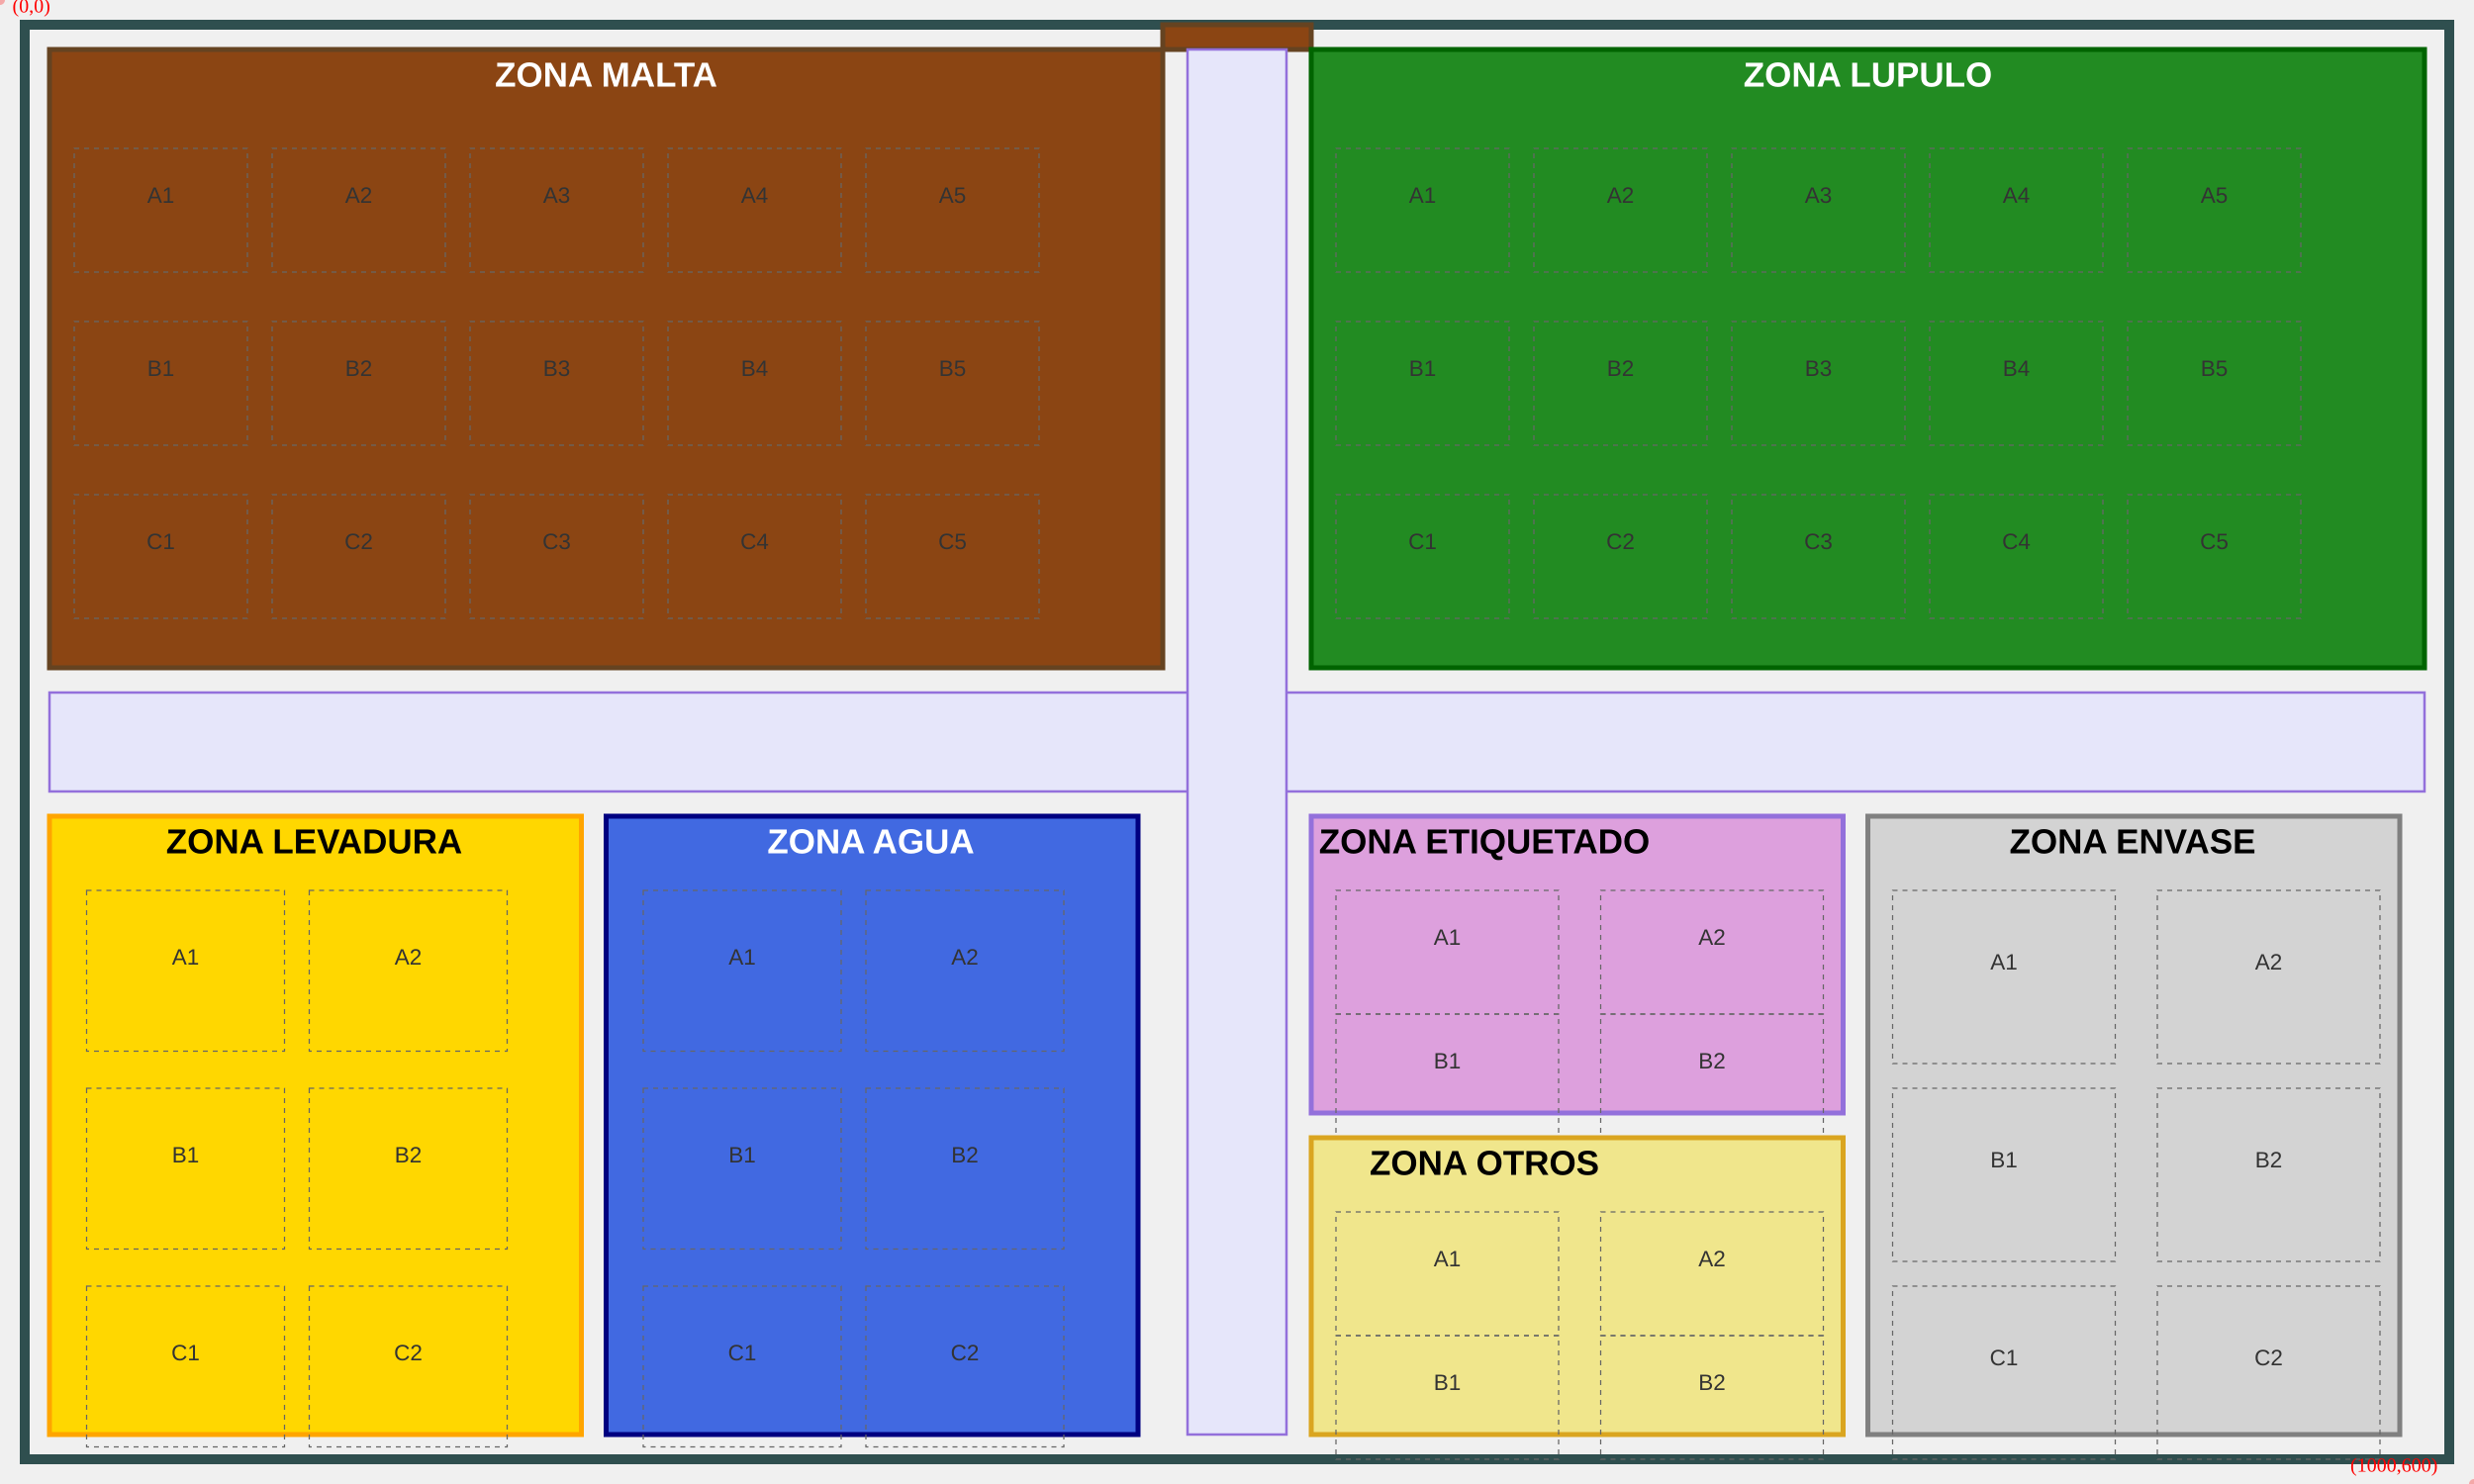
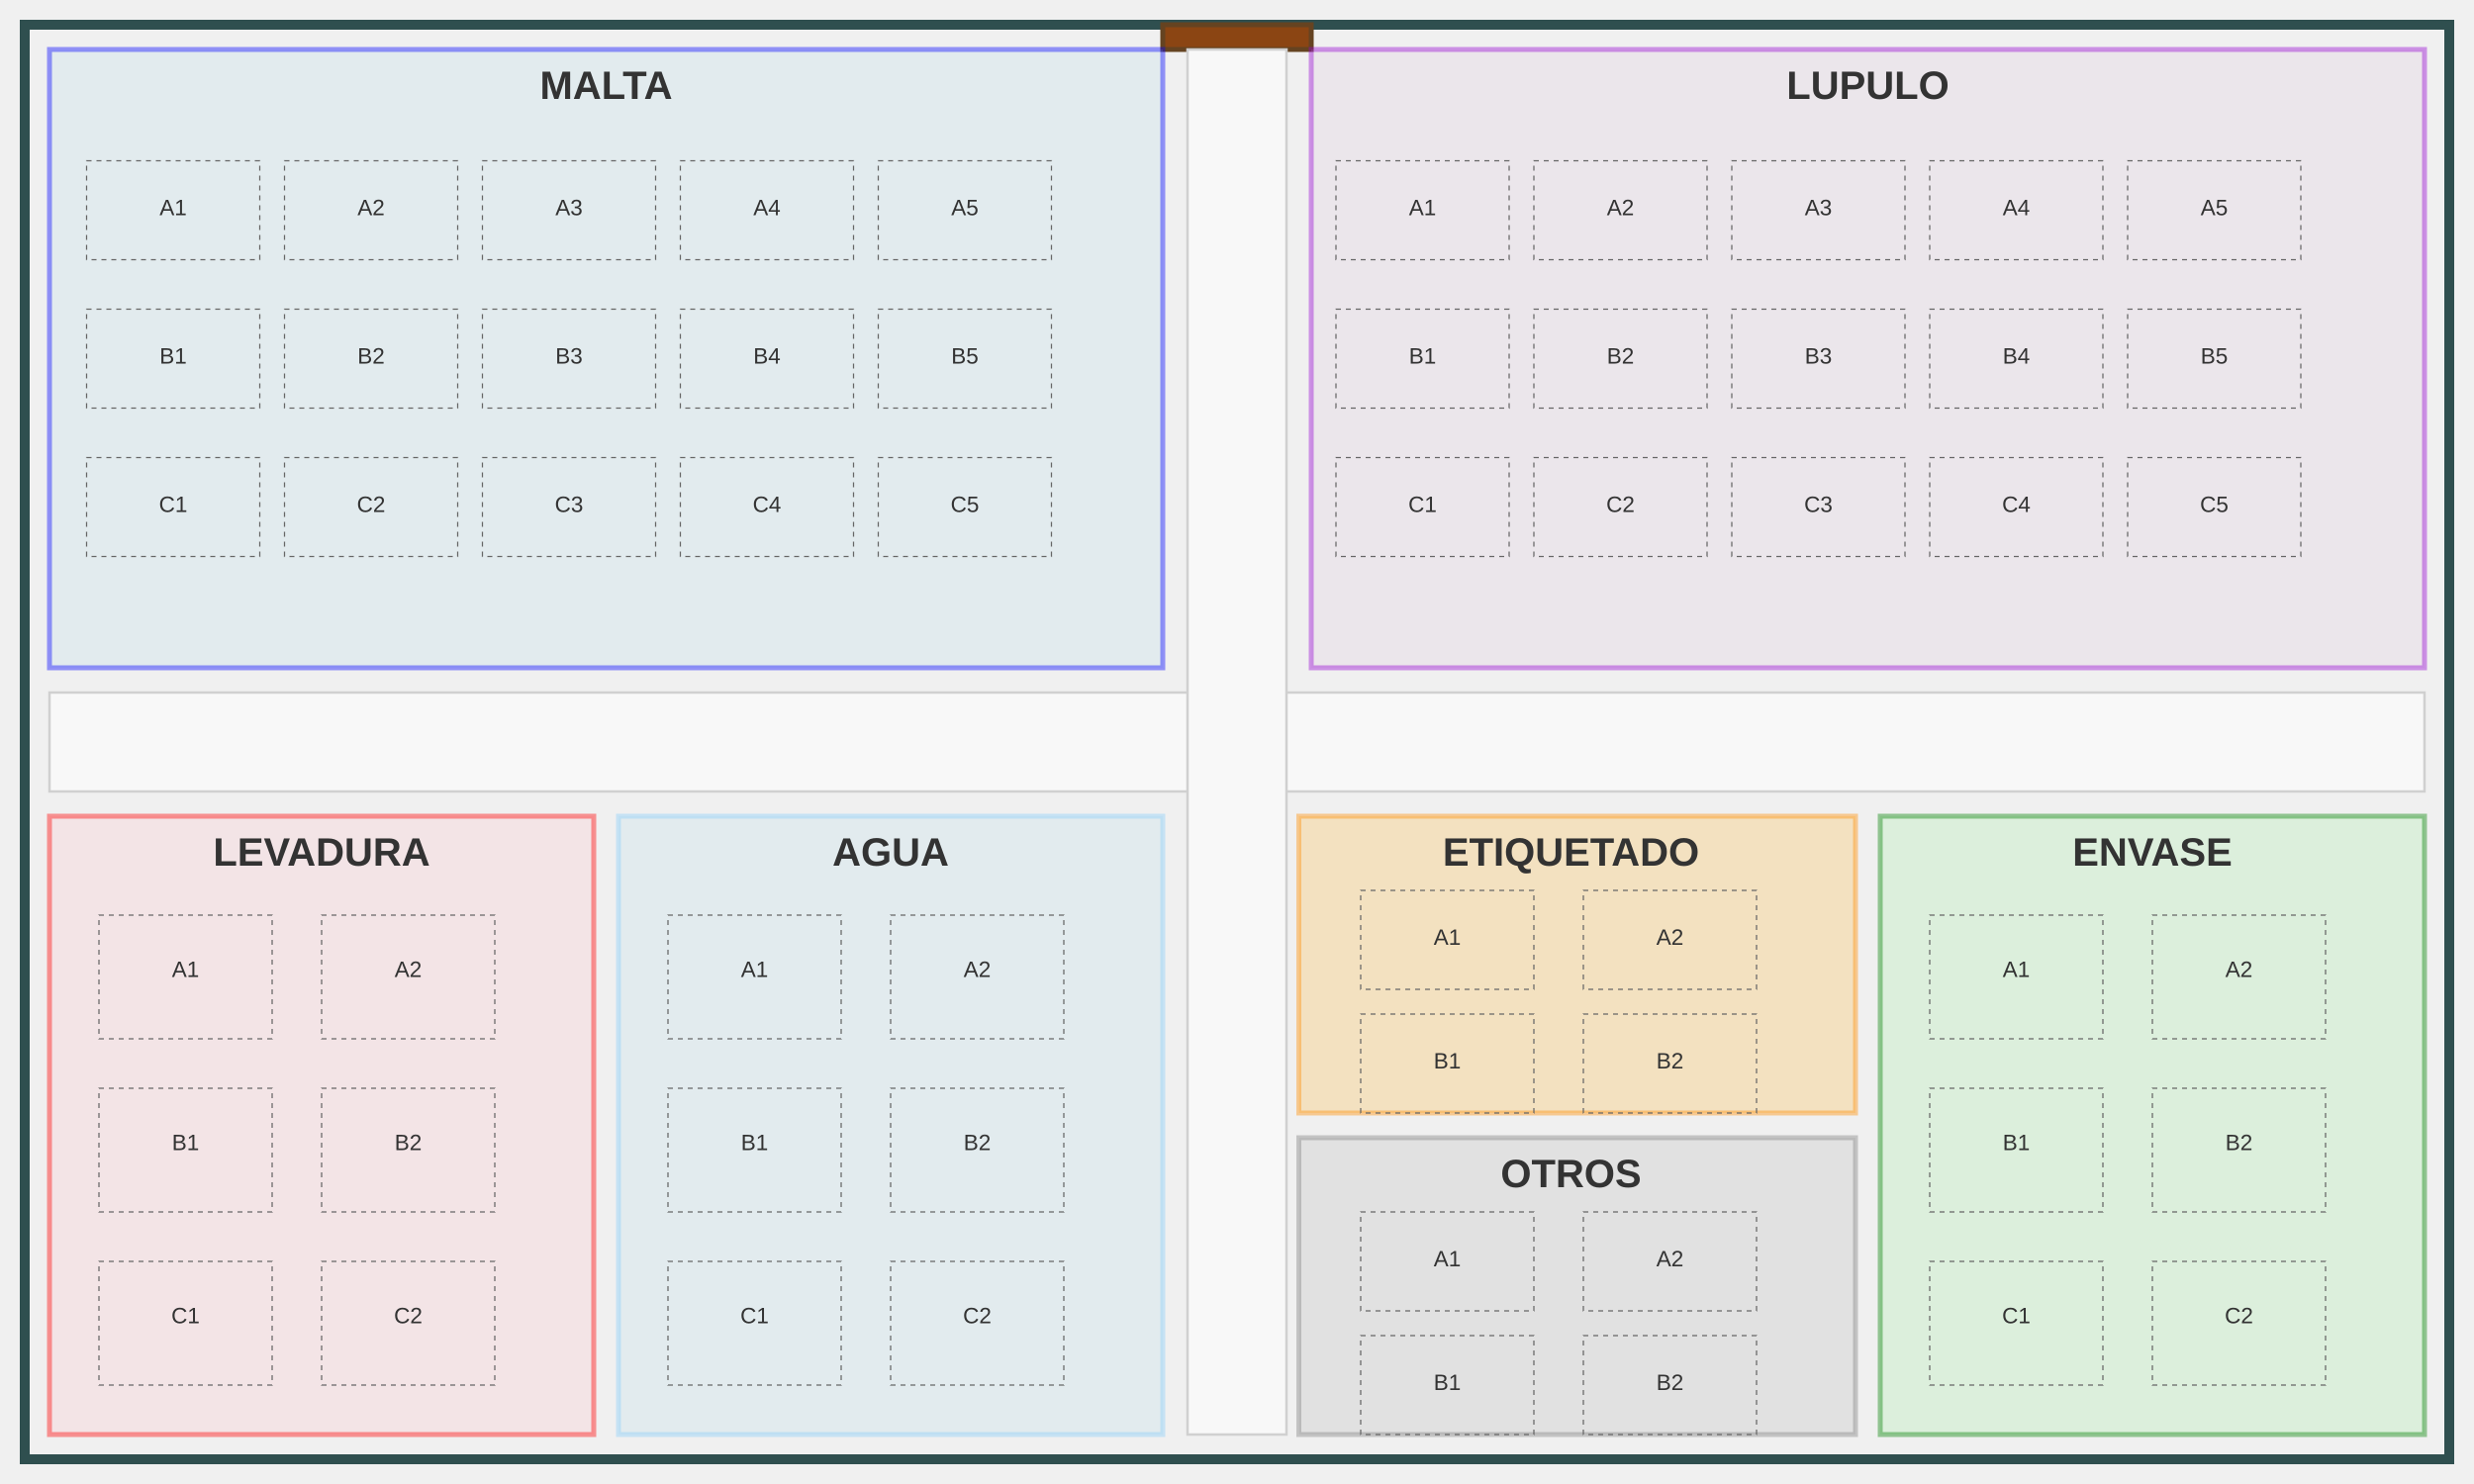
<svg xmlns="http://www.w3.org/2000/svg" viewBox="0 0 1000 600" preserveAspectRatio="xMidYMid meet" class="warehouse-svg">
  <defs>
    <style>
-       /* Estilos que escalan con el SVG */
-       .zone-malta { fill: #8B4513; stroke: #654321; stroke-width: 2; }
-       .zone-lupulo { fill: #228B22; stroke: #006400; stroke-width: 2; }
-       .zone-agua { fill: #4169E1; stroke: #000080; stroke-width: 2; }
-       .zone-levadura { fill: #FFD700; stroke: #FFA500; stroke-width: 2; }
-       .zone-envase { fill: #D3D3D3; stroke: #808080; stroke-width: 2; }
-       .zone-etiquetado { fill: #DDA0DD; stroke: #9370DB; stroke-width: 2; }
-       .zone-otros { fill: #F0E68C; stroke: #DAA520; stroke-width: 2; }
-       .walkway { fill: #E6E6FA; stroke: #9370DB; stroke-width: 1; }
+       /* Colores suaves y casi transparentes según especificaciones */
+       .zone-malta { fill: rgba(173, 216, 230, 0.2); stroke: rgba(0, 0, 255, 0.4); stroke-width: 2; }
+       .zone-lupulo { fill: rgba(216, 191, 216, 0.2); stroke: rgba(148, 0, 211, 0.4); stroke-width: 2; }
+       .zone-levadura { fill: rgba(255, 182, 193, 0.2); stroke: rgba(255, 0, 0, 0.4); stroke-width: 2; }
+       .zone-agua { fill: rgba(173, 216, 230, 0.2); stroke: rgba(135, 206, 250, 0.4); stroke-width: 2; }
+       .zone-envase { fill: rgba(144, 238, 144, 0.2); stroke: rgba(0, 128, 0, 0.4); stroke-width: 2; }
+       .zone-etiquetado { fill: rgba(255, 165, 0, 0.2); stroke: rgba(255, 140, 0, 0.4); stroke-width: 2; }
+       .zone-otros { fill: rgba(169, 169, 169, 0.2); stroke: rgba(128, 128, 128, 0.4); stroke-width: 2; }
+       
+       .walkway { fill: #F8F8F8; stroke: #D0D0D0; stroke-width: 1; }
      .wall { fill: none; stroke: #2F4F4F; stroke-width: 4; }
      .door { fill: #8B4513; stroke: #654321; stroke-width: 2; }
      .section-grid { fill: none; stroke: #666; stroke-width: 0.5; stroke-dasharray: 2,2; }
+       
      .text-zone { 
        font-family: Arial; 
-         font-size: 14px; 
+         font-size: 16px; 
        font-weight: bold; 
+         fill: #333;
      }
      .text-section { 
        font-family: Arial; 
        font-size: 9px; 
        fill: #333; 
      }
      
      /* Estados interactivos */
-       .zone:hover { opacity: 0.8; cursor: pointer; }
+       .zone:hover { opacity: 0.6; cursor: pointer; }
      .section:hover { stroke-width: 3; cursor: pointer; }
      .section.occupied { fill: rgba(255, 0, 0, 0.3); }
      .section.available { fill: rgba(0, 255, 0, 0.3); }
      .section.selected { stroke: #ff6b35; stroke-width: 4; }
      
      /* Animaciones */
      .material-marker {
        animation: pulse 2s infinite;
        transform-origin: center;
      }
      
      @keyframes pulse {
        0%, 100% { transform: scale(1); }
        50% { transform: scale(1.2); }
      }
    </style>
  </defs>
  <g id="warehouse-container">
    <rect x="10" y="10" width="980" height="580" class="wall" />
    <rect x="470" y="10" width="60" height="10" class="door" />
    <rect x="20" y="280" width="960" height="40" class="walkway" />
    <rect x="480" y="20" width="40" height="560" class="walkway" />
    <g id="zona-malta" class="zone" data-zone="ZONA_MALTA" data-material-type="MALTA">
      <rect x="20" y="20" width="450" height="250" class="zone-malta" />
-       <text x="245" y="35" class="text-zone" text-anchor="middle" fill="white">ZONA MALTA</text>
+       <text x="245" y="40" class="text-zone" text-anchor="middle">MALTA</text>
      <g class="sections-container" data-zone="ZONA_MALTA">
-         <g class="section" id="section-ZONA_MALTA-A1" data-zone="ZONA_MALTA" data-section="A1" data-x="55" data-y="85">
-           <rect x="30" y="60" width="70" height="50" class="section-grid" />
-           <text x="65" y="82" class="text-section" text-anchor="middle">A1</text>
-           <circle cx="65" cy="85" r="2" class="anchor-point" opacity="0" />
-         </g>
-         <g class="section" id="section-ZONA_MALTA-A2" data-zone="ZONA_MALTA" data-section="A2" data-x="135" data-y="85">
-           <rect x="110" y="60" width="70" height="50" class="section-grid" />
-           <text x="145" y="82" class="text-section" text-anchor="middle">A2</text>
-           <circle cx="145" cy="85" r="2" class="anchor-point" opacity="0" />
-         </g>
-         <g class="section" id="section-ZONA_MALTA-A3" data-zone="ZONA_MALTA" data-section="A3" data-x="215" data-y="85">
-           <rect x="190" y="60" width="70" height="50" class="section-grid" />
-           <text x="225" y="82" class="text-section" text-anchor="middle">A3</text>
-           <circle cx="225" cy="85" r="2" class="anchor-point" opacity="0" />
-         </g>
-         <g class="section" id="section-ZONA_MALTA-A4" data-zone="ZONA_MALTA" data-section="A4" data-x="295" data-y="85">
-           <rect x="270" y="60" width="70" height="50" class="section-grid" />
-           <text x="305" y="82" class="text-section" text-anchor="middle">A4</text>
-           <circle cx="305" cy="85" r="2" class="anchor-point" opacity="0" />
-         </g>
-         <g class="section" id="section-ZONA_MALTA-A5" data-zone="ZONA_MALTA" data-section="A5" data-x="375" data-y="85">
-           <rect x="350" y="60" width="70" height="50" class="section-grid" />
-           <text x="385" y="82" class="text-section" text-anchor="middle">A5</text>
-           <circle cx="385" cy="85" r="2" class="anchor-point" opacity="0" />
-         </g>
-         <g class="section" id="section-ZONA_MALTA-B1" data-zone="ZONA_MALTA" data-section="B1" data-x="65" data-y="155">
-           <rect x="30" y="130" width="70" height="50" class="section-grid" />
-           <text x="65" y="152" class="text-section" text-anchor="middle">B1</text>
-           <circle cx="65" cy="155" r="2" class="anchor-point" opacity="0" />
-         </g>
-         <g class="section" id="section-ZONA_MALTA-B2" data-zone="ZONA_MALTA" data-section="B2" data-x="145" data-y="155">
-           <rect x="110" y="130" width="70" height="50" class="section-grid" />
-           <text x="145" y="152" class="text-section" text-anchor="middle">B2</text>
-           <circle cx="145" cy="155" r="2" class="anchor-point" opacity="0" />
-         </g>
-         <g class="section" id="section-ZONA_MALTA-B3" data-zone="ZONA_MALTA" data-section="B3" data-x="225" data-y="155">
-           <rect x="190" y="130" width="70" height="50" class="section-grid" />
-           <text x="225" y="152" class="text-section" text-anchor="middle">B3</text>
-           <circle cx="225" cy="155" r="2" class="anchor-point" opacity="0" />
-         </g>
-         <g class="section" id="section-ZONA_MALTA-B4" data-zone="ZONA_MALTA" data-section="B4" data-x="305" data-y="155">
-           <rect x="270" y="130" width="70" height="50" class="section-grid" />
-           <text x="305" y="152" class="text-section" text-anchor="middle">B4</text>
-           <circle cx="305" cy="155" r="2" class="anchor-point" opacity="0" />
-         </g>
-         <g class="section" id="section-ZONA_MALTA-B5" data-zone="ZONA_MALTA" data-section="B5" data-x="385" data-y="155">
-           <rect x="350" y="130" width="70" height="50" class="section-grid" />
-           <text x="385" y="152" class="text-section" text-anchor="middle">B5</text>
-           <circle cx="385" cy="155" r="2" class="anchor-point" opacity="0" />
-         </g>
-         <g class="section" id="section-ZONA_MALTA-C1" data-zone="ZONA_MALTA" data-section="C1" data-x="65" data-y="225">
-           <rect x="30" y="200" width="70" height="50" class="section-grid" />
-           <text x="65" y="222" class="text-section" text-anchor="middle">C1</text>
-           <circle cx="65" cy="225" r="2" class="anchor-point" opacity="0" />
-         </g>
-         <g class="section" id="section-ZONA_MALTA-C2" data-zone="ZONA_MALTA" data-section="C2" data-x="145" data-y="225">
-           <rect x="110" y="200" width="70" height="50" class="section-grid" />
-           <text x="145" y="222" class="text-section" text-anchor="middle">C2</text>
-           <circle cx="145" cy="225" r="2" class="anchor-point" opacity="0" />
-         </g>
-         <g class="section" id="section-ZONA_MALTA-C3" data-zone="ZONA_MALTA" data-section="C3" data-x="225" data-y="225">
-           <rect x="190" y="200" width="70" height="50" class="section-grid" />
-           <text x="225" y="222" class="text-section" text-anchor="middle">C3</text>
-           <circle cx="225" cy="225" r="2" class="anchor-point" opacity="0" />
-         </g>
-         <g class="section" id="section-ZONA_MALTA-C4" data-zone="ZONA_MALTA" data-section="C4" data-x="305" data-y="225">
-           <rect x="270" y="200" width="70" height="50" class="section-grid" />
-           <text x="305" y="222" class="text-section" text-anchor="middle">C4</text>
-           <circle cx="305" cy="225" r="2" class="anchor-point" opacity="0" />
-         </g>
-         <g class="section" id="section-ZONA_MALTA-C5" data-zone="ZONA_MALTA" data-section="C5" data-x="385" data-y="225">
-           <rect x="350" y="200" width="70" height="50" class="section-grid" />
-           <text x="385" y="222" class="text-section" text-anchor="middle">C5</text>
-           <circle cx="385" cy="225" r="2" class="anchor-point" opacity="0" />
+         <g class="section" id="section-ZONA_MALTA-A1" data-zone="ZONA_MALTA" data-section="A1" data-x="65" data-y="85">
+           <rect x="35" y="65" width="70" height="40" class="section-grid" />
+           <text x="70" y="87" class="text-section" text-anchor="middle">A1</text>
+         </g>
+         <g class="section" id="section-ZONA_MALTA-A2" data-zone="ZONA_MALTA" data-section="A2" data-x="145" data-y="85">
+           <rect x="115" y="65" width="70" height="40" class="section-grid" />
+           <text x="150" y="87" class="text-section" text-anchor="middle">A2</text>
+         </g>
+         <g class="section" id="section-ZONA_MALTA-A3" data-zone="ZONA_MALTA" data-section="A3" data-x="225" data-y="85">
+           <rect x="195" y="65" width="70" height="40" class="section-grid" />
+           <text x="230" y="87" class="text-section" text-anchor="middle">A3</text>
+         </g>
+         <g class="section" id="section-ZONA_MALTA-A4" data-zone="ZONA_MALTA" data-section="A4" data-x="305" data-y="85">
+           <rect x="275" y="65" width="70" height="40" class="section-grid" />
+           <text x="310" y="87" class="text-section" text-anchor="middle">A4</text>
+         </g>
+         <g class="section" id="section-ZONA_MALTA-A5" data-zone="ZONA_MALTA" data-section="A5" data-x="385" data-y="85">
+           <rect x="355" y="65" width="70" height="40" class="section-grid" />
+           <text x="390" y="87" class="text-section" text-anchor="middle">A5</text>
+         </g>
+         <g class="section" id="section-ZONA_MALTA-B1" data-zone="ZONA_MALTA" data-section="B1" data-x="65" data-y="145">
+           <rect x="35" y="125" width="70" height="40" class="section-grid" />
+           <text x="70" y="147" class="text-section" text-anchor="middle">B1</text>
+         </g>
+         <g class="section" id="section-ZONA_MALTA-B2" data-zone="ZONA_MALTA" data-section="B2" data-x="145" data-y="145">
+           <rect x="115" y="125" width="70" height="40" class="section-grid" />
+           <text x="150" y="147" class="text-section" text-anchor="middle">B2</text>
+         </g>
+         <g class="section" id="section-ZONA_MALTA-B3" data-zone="ZONA_MALTA" data-section="B3" data-x="225" data-y="145">
+           <rect x="195" y="125" width="70" height="40" class="section-grid" />
+           <text x="230" y="147" class="text-section" text-anchor="middle">B3</text>
+         </g>
+         <g class="section" id="section-ZONA_MALTA-B4" data-zone="ZONA_MALTA" data-section="B4" data-x="305" data-y="145">
+           <rect x="275" y="125" width="70" height="40" class="section-grid" />
+           <text x="310" y="147" class="text-section" text-anchor="middle">B4</text>
+         </g>
+         <g class="section" id="section-ZONA_MALTA-B5" data-zone="ZONA_MALTA" data-section="B5" data-x="385" data-y="145">
+           <rect x="355" y="125" width="70" height="40" class="section-grid" />
+           <text x="390" y="147" class="text-section" text-anchor="middle">B5</text>
+         </g>
+         <g class="section" id="section-ZONA_MALTA-C1" data-zone="ZONA_MALTA" data-section="C1" data-x="65" data-y="205">
+           <rect x="35" y="185" width="70" height="40" class="section-grid" />
+           <text x="70" y="207" class="text-section" text-anchor="middle">C1</text>
+         </g>
+         <g class="section" id="section-ZONA_MALTA-C2" data-zone="ZONA_MALTA" data-section="C2" data-x="145" data-y="205">
+           <rect x="115" y="185" width="70" height="40" class="section-grid" />
+           <text x="150" y="207" class="text-section" text-anchor="middle">C2</text>
+         </g>
+         <g class="section" id="section-ZONA_MALTA-C3" data-zone="ZONA_MALTA" data-section="C3" data-x="225" data-y="205">
+           <rect x="195" y="185" width="70" height="40" class="section-grid" />
+           <text x="230" y="207" class="text-section" text-anchor="middle">C3</text>
+         </g>
+         <g class="section" id="section-ZONA_MALTA-C4" data-zone="ZONA_MALTA" data-section="C4" data-x="305" data-y="205">
+           <rect x="275" y="185" width="70" height="40" class="section-grid" />
+           <text x="310" y="207" class="text-section" text-anchor="middle">C4</text>
+         </g>
+         <g class="section" id="section-ZONA_MALTA-C5" data-zone="ZONA_MALTA" data-section="C5" data-x="385" data-y="205">
+           <rect x="355" y="185" width="70" height="40" class="section-grid" />
+           <text x="390" y="207" class="text-section" text-anchor="middle">C5</text>
        </g>
      </g>
    </g>
    <g id="zona-lupulo" class="zone" data-zone="ZONA_LUPULO" data-material-type="LUPULO">
      <rect x="530" y="20" width="450" height="250" class="zone-lupulo" />
-       <text x="755" y="35" class="text-zone" text-anchor="middle" fill="white">ZONA LUPULO</text>
+       <text x="755" y="40" class="text-zone" text-anchor="middle">LUPULO</text>
      <g class="sections-container" data-zone="ZONA_LUPULO">
        <g class="section" id="section-ZONA_LUPULO-A1" data-zone="ZONA_LUPULO" data-section="A1" data-x="565" data-y="85">
-           <rect x="540" y="60" width="70" height="50" class="section-grid" />
-           <text x="575" y="82" class="text-section" text-anchor="middle">A1</text>
-           <circle cx="575" cy="85" r="2" class="anchor-point" opacity="0" />
+           <rect x="540" y="65" width="70" height="40" class="section-grid" />
+           <text x="575" y="87" class="text-section" text-anchor="middle">A1</text>
        </g>
        <g class="section" id="section-ZONA_LUPULO-A2" data-zone="ZONA_LUPULO" data-section="A2" data-x="645" data-y="85">
-           <rect x="620" y="60" width="70" height="50" class="section-grid" />
-           <text x="655" y="82" class="text-section" text-anchor="middle">A2</text>
-           <circle cx="655" cy="85" r="2" class="anchor-point" opacity="0" />
+           <rect x="620" y="65" width="70" height="40" class="section-grid" />
+           <text x="655" y="87" class="text-section" text-anchor="middle">A2</text>
        </g>
        <g class="section" id="section-ZONA_LUPULO-A3" data-zone="ZONA_LUPULO" data-section="A3" data-x="725" data-y="85">
-           <rect x="700" y="60" width="70" height="50" class="section-grid" />
-           <text x="735" y="82" class="text-section" text-anchor="middle">A3</text>
-           <circle cx="735" cy="85" r="2" class="anchor-point" opacity="0" />
+           <rect x="700" y="65" width="70" height="40" class="section-grid" />
+           <text x="735" y="87" class="text-section" text-anchor="middle">A3</text>
        </g>
        <g class="section" id="section-ZONA_LUPULO-A4" data-zone="ZONA_LUPULO" data-section="A4" data-x="805" data-y="85">
-           <rect x="780" y="60" width="70" height="50" class="section-grid" />
-           <text x="815" y="82" class="text-section" text-anchor="middle">A4</text>
-           <circle cx="815" cy="85" r="2" class="anchor-point" opacity="0" />
+           <rect x="780" y="65" width="70" height="40" class="section-grid" />
+           <text x="815" y="87" class="text-section" text-anchor="middle">A4</text>
        </g>
        <g class="section" id="section-ZONA_LUPULO-A5" data-zone="ZONA_LUPULO" data-section="A5" data-x="885" data-y="85">
-           <rect x="860" y="60" width="70" height="50" class="section-grid" />
-           <text x="895" y="82" class="text-section" text-anchor="middle">A5</text>
-           <circle cx="895" cy="85" r="2" class="anchor-point" opacity="0" />
-         </g>
-         <g class="section" id="section-ZONA_LUPULO-B1" data-zone="ZONA_LUPULO" data-section="B1" data-x="575" data-y="155">
-           <rect x="540" y="130" width="70" height="50" class="section-grid" />
-           <text x="575" y="152" class="text-section" text-anchor="middle">B1</text>
-           <circle cx="575" cy="155" r="2" class="anchor-point" opacity="0" />
-         </g>
-         <g class="section" id="section-ZONA_LUPULO-B2" data-zone="ZONA_LUPULO" data-section="B2" data-x="655" data-y="155">
-           <rect x="620" y="130" width="70" height="50" class="section-grid" />
-           <text x="655" y="152" class="text-section" text-anchor="middle">B2</text>
-           <circle cx="655" cy="155" r="2" class="anchor-point" opacity="0" />
-         </g>
-         <g class="section" id="section-ZONA_LUPULO-B3" data-zone="ZONA_LUPULO" data-section="B3" data-x="735" data-y="155">
-           <rect x="700" y="130" width="70" height="50" class="section-grid" />
-           <text x="735" y="152" class="text-section" text-anchor="middle">B3</text>
-           <circle cx="735" cy="155" r="2" class="anchor-point" opacity="0" />
-         </g>
-         <g class="section" id="section-ZONA_LUPULO-B4" data-zone="ZONA_LUPULO" data-section="B4" data-x="815" data-y="155">
-           <rect x="780" y="130" width="70" height="50" class="section-grid" />
-           <text x="815" y="152" class="text-section" text-anchor="middle">B4</text>
-           <circle cx="815" cy="155" r="2" class="anchor-point" opacity="0" />
-         </g>
-         <g class="section" id="section-ZONA_LUPULO-B5" data-zone="ZONA_LUPULO" data-section="B5" data-x="895" data-y="155">
-           <rect x="860" y="130" width="70" height="50" class="section-grid" />
-           <text x="895" y="152" class="text-section" text-anchor="middle">B5</text>
-           <circle cx="895" cy="155" r="2" class="anchor-point" opacity="0" />
-         </g>
-         <g class="section" id="section-ZONA_LUPULO-C1" data-zone="ZONA_LUPULO" data-section="C1" data-x="575" data-y="225">
-           <rect x="540" y="200" width="70" height="50" class="section-grid" />
-           <text x="575" y="222" class="text-section" text-anchor="middle">C1</text>
-           <circle cx="575" cy="225" r="2" class="anchor-point" opacity="0" />
-         </g>
-         <g class="section" id="section-ZONA_LUPULO-C2" data-zone="ZONA_LUPULO" data-section="C2" data-x="655" data-y="225">
-           <rect x="620" y="200" width="70" height="50" class="section-grid" />
-           <text x="655" y="222" class="text-section" text-anchor="middle">C2</text>
-           <circle cx="655" cy="225" r="2" class="anchor-point" opacity="0" />
-         </g>
-         <g class="section" id="section-ZONA_LUPULO-C3" data-zone="ZONA_LUPULO" data-section="C3" data-x="735" data-y="225">
-           <rect x="700" y="200" width="70" height="50" class="section-grid" />
-           <text x="735" y="222" class="text-section" text-anchor="middle">C3</text>
-           <circle cx="735" cy="225" r="2" class="anchor-point" opacity="0" />
-         </g>
-         <g class="section" id="section-ZONA_LUPULO-C4" data-zone="ZONA_LUPULO" data-section="C4" data-x="815" data-y="225">
-           <rect x="780" y="200" width="70" height="50" class="section-grid" />
-           <text x="815" y="222" class="text-section" text-anchor="middle">C4</text>
-           <circle cx="815" cy="225" r="2" class="anchor-point" opacity="0" />
-         </g>
-         <g class="section" id="section-ZONA_LUPULO-C5" data-zone="ZONA_LUPULO" data-section="C5" data-x="895" data-y="225">
-           <rect x="860" y="200" width="70" height="50" class="section-grid" />
-           <text x="895" y="222" class="text-section" text-anchor="middle">C5</text>
-           <circle cx="895" cy="225" r="2" class="anchor-point" opacity="0" />
+           <rect x="860" y="65" width="70" height="40" class="section-grid" />
+           <text x="895" y="87" class="text-section" text-anchor="middle">A5</text>
+         </g>
+         <g class="section" id="section-ZONA_LUPULO-B1" data-zone="ZONA_LUPULO" data-section="B1" data-x="565" data-y="145">
+           <rect x="540" y="125" width="70" height="40" class="section-grid" />
+           <text x="575" y="147" class="text-section" text-anchor="middle">B1</text>
+         </g>
+         <g class="section" id="section-ZONA_LUPULO-B2" data-zone="ZONA_LUPULO" data-section="B2" data-x="645" data-y="145">
+           <rect x="620" y="125" width="70" height="40" class="section-grid" />
+           <text x="655" y="147" class="text-section" text-anchor="middle">B2</text>
+         </g>
+         <g class="section" id="section-ZONA_LUPULO-B3" data-zone="ZONA_LUPULO" data-section="B3" data-x="725" data-y="145">
+           <rect x="700" y="125" width="70" height="40" class="section-grid" />
+           <text x="735" y="147" class="text-section" text-anchor="middle">B3</text>
+         </g>
+         <g class="section" id="section-ZONA_LUPULO-B4" data-zone="ZONA_LUPULO" data-section="B4" data-x="805" data-y="145">
+           <rect x="780" y="125" width="70" height="40" class="section-grid" />
+           <text x="815" y="147" class="text-section" text-anchor="middle">B4</text>
+         </g>
+         <g class="section" id="section-ZONA_LUPULO-B5" data-zone="ZONA_LUPULO" data-section="B5" data-x="885" data-y="145">
+           <rect x="860" y="125" width="70" height="40" class="section-grid" />
+           <text x="895" y="147" class="text-section" text-anchor="middle">B5</text>
+         </g>
+         <g class="section" id="section-ZONA_LUPULO-C1" data-zone="ZONA_LUPULO" data-section="C1" data-x="565" data-y="205">
+           <rect x="540" y="185" width="70" height="40" class="section-grid" />
+           <text x="575" y="207" class="text-section" text-anchor="middle">C1</text>
+         </g>
+         <g class="section" id="section-ZONA_LUPULO-C2" data-zone="ZONA_LUPULO" data-section="C2" data-x="645" data-y="205">
+           <rect x="620" y="185" width="70" height="40" class="section-grid" />
+           <text x="655" y="207" class="text-section" text-anchor="middle">C2</text>
+         </g>
+         <g class="section" id="section-ZONA_LUPULO-C3" data-zone="ZONA_LUPULO" data-section="C3" data-x="725" data-y="205">
+           <rect x="700" y="185" width="70" height="40" class="section-grid" />
+           <text x="735" y="207" class="text-section" text-anchor="middle">C3</text>
+         </g>
+         <g class="section" id="section-ZONA_LUPULO-C4" data-zone="ZONA_LUPULO" data-section="C4" data-x="805" data-y="205">
+           <rect x="780" y="185" width="70" height="40" class="section-grid" />
+           <text x="815" y="207" class="text-section" text-anchor="middle">C4</text>
+         </g>
+         <g class="section" id="section-ZONA_LUPULO-C5" data-zone="ZONA_LUPULO" data-section="C5" data-x="885" data-y="205">
+           <rect x="860" y="185" width="70" height="40" class="section-grid" />
+           <text x="895" y="207" class="text-section" text-anchor="middle">C5</text>
        </g>
      </g>
    </g>
    <g id="zona-levadura" class="zone" data-zone="ZONA_LEVADURA" data-material-type="LEVADURA">
-       <rect x="20" y="330" width="215" height="250" class="zone-levadura" />
-       <text x="127" y="345" class="text-zone" text-anchor="middle" fill="black">ZONA LEVADURA</text>
+       <rect x="20" y="330" width="220" height="250" class="zone-levadura" />
+       <text x="130" y="350" class="text-zone" text-anchor="middle">LEVADURA</text>
      <g class="sections-container" data-zone="ZONA_LEVADURA">
-         <g class="section" id="section-ZONA_LEVADURA-A1" data-zone="ZONA_LEVADURA" data-section="A1" data-x="75" data-y="385">
-           <rect x="35" y="360" width="80" height="65" class="section-grid" />
-           <text x="75" y="390" class="text-section" text-anchor="middle">A1</text>
-           <circle cx="75" cy="385" r="2" class="anchor-point" opacity="0" />
-         </g>
-         <g class="section" id="section-ZONA_LEVADURA-A2" data-zone="ZONA_LEVADURA" data-section="A2" data-x="165" data-y="385">
-           <rect x="125" y="360" width="80" height="65" class="section-grid" />
-           <text x="165" y="390" class="text-section" text-anchor="middle">A2</text>
-           <circle cx="165" cy="385" r="2" class="anchor-point" opacity="0" />
+         <g class="section" id="section-ZONA_LEVADURA-A1" data-zone="ZONA_LEVADURA" data-section="A1" data-x="75" data-y="395">
+           <rect x="40" y="370" width="70" height="50" class="section-grid" />
+           <text x="75" y="395" class="text-section" text-anchor="middle">A1</text>
+         </g>
+         <g class="section" id="section-ZONA_LEVADURA-A2" data-zone="ZONA_LEVADURA" data-section="A2" data-x="165" data-y="395">
+           <rect x="130" y="370" width="70" height="50" class="section-grid" />
+           <text x="165" y="395" class="text-section" text-anchor="middle">A2</text>
        </g>
        <g class="section" id="section-ZONA_LEVADURA-B1" data-zone="ZONA_LEVADURA" data-section="B1" data-x="75" data-y="465">
-           <rect x="35" y="440" width="80" height="65" class="section-grid" />
-           <text x="75" y="470" class="text-section" text-anchor="middle">B1</text>
-           <circle cx="75" cy="465" r="2" class="anchor-point" opacity="0" />
+           <rect x="40" y="440" width="70" height="50" class="section-grid" />
+           <text x="75" y="465" class="text-section" text-anchor="middle">B1</text>
        </g>
        <g class="section" id="section-ZONA_LEVADURA-B2" data-zone="ZONA_LEVADURA" data-section="B2" data-x="165" data-y="465">
-           <rect x="125" y="440" width="80" height="65" class="section-grid" />
-           <text x="165" y="470" class="text-section" text-anchor="middle">B2</text>
-           <circle cx="165" cy="465" r="2" class="anchor-point" opacity="0" />
-         </g>
-         <g class="section" id="section-ZONA_LEVADURA-C1" data-zone="ZONA_LEVADURA" data-section="C1" data-x="75" data-y="545">
-           <rect x="35" y="520" width="80" height="65" class="section-grid" />
-           <text x="75" y="550" class="text-section" text-anchor="middle">C1</text>
-           <circle cx="75" cy="545" r="2" class="anchor-point" opacity="0" />
-         </g>
-         <g class="section" id="section-ZONA_LEVADURA-C2" data-zone="ZONA_LEVADURA" data-section="C2" data-x="165" data-y="545">
-           <rect x="125" y="520" width="80" height="65" class="section-grid" />
-           <text x="165" y="550" class="text-section" text-anchor="middle">C2</text>
-           <circle cx="165" cy="545" r="2" class="anchor-point" opacity="0" />
+           <rect x="130" y="440" width="70" height="50" class="section-grid" />
+           <text x="165" y="465" class="text-section" text-anchor="middle">B2</text>
+         </g>
+         <g class="section" id="section-ZONA_LEVADURA-C1" data-zone="ZONA_LEVADURA" data-section="C1" data-x="75" data-y="535">
+           <rect x="40" y="510" width="70" height="50" class="section-grid" />
+           <text x="75" y="535" class="text-section" text-anchor="middle">C1</text>
+         </g>
+         <g class="section" id="section-ZONA_LEVADURA-C2" data-zone="ZONA_LEVADURA" data-section="C2" data-x="165" data-y="535">
+           <rect x="130" y="510" width="70" height="50" class="section-grid" />
+           <text x="165" y="535" class="text-section" text-anchor="middle">C2</text>
        </g>
      </g>
    </g>
    <g id="zona-agua" class="zone" data-zone="ZONA_AGUA" data-material-type="AGUA">
-       <rect x="245" y="330" width="215" height="250" class="zone-agua" />
-       <text x="352" y="345" class="text-zone" text-anchor="middle" fill="white">ZONA AGUA</text>
+       <rect x="250" y="330" width="220" height="250" class="zone-agua" />
+       <text x="360" y="350" class="text-zone" text-anchor="middle">AGUA</text>
      <g class="sections-container" data-zone="ZONA_AGUA">
-         <g class="section" id="section-ZONA_AGUA-A1" data-zone="ZONA_AGUA" data-section="A1" data-x="300" data-y="385">
-           <rect x="260" y="360" width="80" height="65" class="section-grid" />
-           <text x="300" y="390" class="text-section" text-anchor="middle">A1</text>
-           <circle cx="300" cy="385" r="2" class="anchor-point" opacity="0" />
-         </g>
-         <g class="section" id="section-ZONA_AGUA-A2" data-zone="ZONA_AGUA" data-section="A2" data-x="390" data-y="385">
-           <rect x="350" y="360" width="80" height="65" class="section-grid" />
-           <text x="390" y="390" class="text-section" text-anchor="middle">A2</text>
-           <circle cx="390" cy="385" r="2" class="anchor-point" opacity="0" />
-         </g>
-         <g class="section" id="section-ZONA_AGUA-B1" data-zone="ZONA_AGUA" data-section="B1" data-x="300" data-y="465">
-           <rect x="260" y="440" width="80" height="65" class="section-grid" />
-           <text x="300" y="470" class="text-section" text-anchor="middle">B1</text>
-           <circle cx="300" cy="465" r="2" class="anchor-point" opacity="0" />
-         </g>
-         <g class="section" id="section-ZONA_AGUA-B2" data-zone="ZONA_AGUA" data-section="B2" data-x="390" data-y="465">
-           <rect x="350" y="440" width="80" height="65" class="section-grid" />
-           <text x="390" y="470" class="text-section" text-anchor="middle">B2</text>
-           <circle cx="390" cy="465" r="2" class="anchor-point" opacity="0" />
-         </g>
-         <g class="section" id="section-ZONA_AGUA-C1" data-zone="ZONA_AGUA" data-section="C1" data-x="300" data-y="545">
-           <rect x="260" y="520" width="80" height="65" class="section-grid" />
-           <text x="300" y="550" class="text-section" text-anchor="middle">C1</text>
-           <circle cx="300" cy="545" r="2" class="anchor-point" opacity="0" />
-         </g>
-         <g class="section" id="section-ZONA_AGUA-C2" data-zone="ZONA_AGUA" data-section="C2" data-x="390" data-y="545">
-           <rect x="350" y="520" width="80" height="65" class="section-grid" />
-           <text x="390" y="550" class="text-section" text-anchor="middle">C2</text>
-           <circle cx="390" cy="545" r="2" class="anchor-point" opacity="0" />
-         </g>
-       </g>
-     </g>
-     <g id="zona-envase" class="zone" data-zone="ZONA_ENVASE" data-material-type="ENVASE">
-       <rect x="755" y="330" width="215" height="250" class="zone-envase" />
-       <text x="862" y="345" class="text-zone" text-anchor="middle" fill="black">ZONA ENVASE</text>
-       <g class="sections-container" data-zone="ZONA_ENVASE">
-         <g class="section" id="section-ZONA_ENVASE-A1" data-zone="ZONA_ENVASE" data-section="A1" data-x="808" data-y="385">
-           <rect x="765" y="360" width="90" height="70" class="section-grid" />
-           <text x="810" y="392" class="text-section" text-anchor="middle">A1</text>
-           <circle cx="808" cy="385" r="2" class="anchor-point" opacity="0" />
-         </g>
-         <g class="section" id="section-ZONA_ENVASE-A2" data-zone="ZONA_ENVASE" data-section="A2" data-x="915" data-y="385">
-           <rect x="872" y="360" width="90" height="70" class="section-grid" />
-           <text x="917" y="392" class="text-section" text-anchor="middle">A2</text>
-           <circle cx="915" cy="385" r="2" class="anchor-point" opacity="0" />
-         </g>
-         <g class="section" id="section-ZONA_ENVASE-B1" data-zone="ZONA_ENVASE" data-section="B1" data-x="808" data-y="465">
-           <rect x="765" y="440" width="90" height="70" class="section-grid" />
-           <text x="810" y="472" class="text-section" text-anchor="middle">B1</text>
-           <circle cx="808" cy="465" r="2" class="anchor-point" opacity="0" />
-         </g>
-         <g class="section" id="section-ZONA_ENVASE-B2" data-zone="ZONA_ENVASE" data-section="B2" data-x="915" data-y="465">
-           <rect x="872" y="440" width="90" height="70" class="section-grid" />
-           <text x="917" y="472" class="text-section" text-anchor="middle">B2</text>
-           <circle cx="915" cy="465" r="2" class="anchor-point" opacity="0" />
-         </g>
-         <g class="section" id="section-ZONA_ENVASE-C1" data-zone="ZONA_ENVASE" data-section="C1" data-x="808" data-y="545">
-           <rect x="765" y="520" width="90" height="70" class="section-grid" />
-           <text x="810" y="552" class="text-section" text-anchor="middle">C1</text>
-           <circle cx="808" cy="545" r="2" class="anchor-point" opacity="0" />
-         </g>
-         <g class="section" id="section-ZONA_ENVASE-C2" data-zone="ZONA_ENVASE" data-section="C2" data-x="915" data-y="545">
-           <rect x="872" y="520" width="90" height="70" class="section-grid" />
-           <text x="917" y="552" class="text-section" text-anchor="middle">C2</text>
-           <circle cx="915" cy="545" r="2" class="anchor-point" opacity="0" />
+         <g class="section" id="section-ZONA_AGUA-A1" data-zone="ZONA_AGUA" data-section="A1" data-x="305" data-y="395">
+           <rect x="270" y="370" width="70" height="50" class="section-grid" />
+           <text x="305" y="395" class="text-section" text-anchor="middle">A1</text>
+         </g>
+         <g class="section" id="section-ZONA_AGUA-A2" data-zone="ZONA_AGUA" data-section="A2" data-x="395" data-y="395">
+           <rect x="360" y="370" width="70" height="50" class="section-grid" />
+           <text x="395" y="395" class="text-section" text-anchor="middle">A2</text>
+         </g>
+         <g class="section" id="section-ZONA_AGUA-B1" data-zone="ZONA_AGUA" data-section="B1" data-x="305" data-y="465">
+           <rect x="270" y="440" width="70" height="50" class="section-grid" />
+           <text x="305" y="465" class="text-section" text-anchor="middle">B1</text>
+         </g>
+         <g class="section" id="section-ZONA_AGUA-B2" data-zone="ZONA_AGUA" data-section="B2" data-x="395" data-y="465">
+           <rect x="360" y="440" width="70" height="50" class="section-grid" />
+           <text x="395" y="465" class="text-section" text-anchor="middle">B2</text>
+         </g>
+         <g class="section" id="section-ZONA_AGUA-C1" data-zone="ZONA_AGUA" data-section="C1" data-x="305" data-y="535">
+           <rect x="270" y="510" width="70" height="50" class="section-grid" />
+           <text x="305" y="535" class="text-section" text-anchor="middle">C1</text>
+         </g>
+         <g class="section" id="section-ZONA_AGUA-C2" data-zone="ZONA_AGUA" data-section="C2" data-x="395" data-y="535">
+           <rect x="360" y="510" width="70" height="50" class="section-grid" />
+           <text x="395" y="535" class="text-section" text-anchor="middle">C2</text>
        </g>
      </g>
    </g>
    <g id="zona-etiquetado" class="zone" data-zone="ZONA_ETIQUETADO" data-material-type="ETIQUETADO">
-       <rect x="530" y="330" width="215" height="120" class="zone-etiquetado" />
-       <text x="600" y="345" class="text-zone" text-anchor="middle" fill="black">ZONA ETIQUETADO</text>
+       <rect x="525" y="330" width="225" height="120" class="zone-etiquetado" />
+       <text x="635" y="350" class="text-zone" text-anchor="middle">ETIQUETADO</text>
      <g class="sections-container" data-zone="ZONA_ETIQUETADO">
-         <g class="section" id="section-ZONA_ETIQUETADO-A1" data-zone="ZONA_ETIQUETADO" data-section="A1" data-x="583" data-y="375">
-           <rect x="540" y="360" width="90" height="50" class="section-grid" />
+         <g class="section" id="section-ZONA_ETIQUETADO-A1" data-zone="ZONA_ETIQUETADO" data-section="A1" data-x="585" data-y="380">
+           <rect x="550" y="360" width="70" height="40" class="section-grid" />
          <text x="585" y="382" class="text-section" text-anchor="middle">A1</text>
-           <circle cx="583" cy="375" r="2" class="anchor-point" opacity="0" />
-         </g>
-         <g class="section" id="section-ZONA_ETIQUETADO-A2" data-zone="ZONA_ETIQUETADO" data-section="A2" data-x="690" data-y="375">
-           <rect x="647" y="360" width="90" height="50" class="section-grid" />
-           <text x="692" y="382" class="text-section" text-anchor="middle">A2</text>
-           <circle cx="690" cy="375" r="2" class="anchor-point" opacity="0" />
-         </g>
-         <g class="section" id="section-ZONA_ETIQUETADO-B1" data-zone="ZONA_ETIQUETADO" data-section="B1" data-x="583" data-y="420">
-           <rect x="540" y="410" width="90" height="50" class="section-grid" />
+         </g>
+         <g class="section" id="section-ZONA_ETIQUETADO-A2" data-zone="ZONA_ETIQUETADO" data-section="A2" data-x="675" data-y="380">
+           <rect x="640" y="360" width="70" height="40" class="section-grid" />
+           <text x="675" y="382" class="text-section" text-anchor="middle">A2</text>
+         </g>
+         <g class="section" id="section-ZONA_ETIQUETADO-B1" data-zone="ZONA_ETIQUETADO" data-section="B1" data-x="585" data-y="430">
+           <rect x="550" y="410" width="70" height="40" class="section-grid" />
          <text x="585" y="432" class="text-section" text-anchor="middle">B1</text>
-           <circle cx="583" cy="420" r="2" class="anchor-point" opacity="0" />
-         </g>
-         <g class="section" id="section-ZONA_ETIQUETADO-B2" data-zone="ZONA_ETIQUETADO" data-section="B2" data-x="690" data-y="420">
-           <rect x="647" y="410" width="90" height="50" class="section-grid" />
-           <text x="692" y="432" class="text-section" text-anchor="middle">B2</text>
-           <circle cx="690" cy="420" r="2" class="anchor-point" opacity="0" />
+         </g>
+         <g class="section" id="section-ZONA_ETIQUETADO-B2" data-zone="ZONA_ETIQUETADO" data-section="B2" data-x="675" data-y="430">
+           <rect x="640" y="410" width="70" height="40" class="section-grid" />
+           <text x="675" y="432" class="text-section" text-anchor="middle">B2</text>
        </g>
      </g>
    </g>
    <g id="zona-otros" class="zone" data-zone="ZONA_OTROS" data-material-type="OTROS">
-       <rect x="530" y="460" width="215" height="120" class="zone-otros" />
-       <text x="600" y="475" class="text-zone" text-anchor="middle" fill="black">ZONA OTROS</text>
+       <rect x="525" y="460" width="225" height="120" class="zone-otros" />
+       <text x="635" y="480" class="text-zone" text-anchor="middle">OTROS</text>
      <g class="sections-container" data-zone="ZONA_OTROS">
-         <g class="section" id="section-ZONA_OTROS-A1" data-zone="ZONA_OTROS" data-section="A1" data-x="583" data-y="505">
-           <rect x="540" y="490" width="90" height="50" class="section-grid" />
+         <g class="section" id="section-ZONA_OTROS-A1" data-zone="ZONA_OTROS" data-section="A1" data-x="585" data-y="510">
+           <rect x="550" y="490" width="70" height="40" class="section-grid" />
          <text x="585" y="512" class="text-section" text-anchor="middle">A1</text>
-           <circle cx="583" cy="505" r="2" class="anchor-point" opacity="0" />
-         </g>
-         <g class="section" id="section-ZONA_OTROS-A2" data-zone="ZONA_OTROS" data-section="A2" data-x="690" data-y="505">
-           <rect x="647" y="490" width="90" height="50" class="section-grid" />
-           <text x="692" y="512" class="text-section" text-anchor="middle">A2</text>
-           <circle cx="690" cy="505" r="2" class="anchor-point" opacity="0" />
-         </g>
-         <g class="section" id="section-ZONA_OTROS-B1" data-zone="ZONA_OTROS" data-section="B1" data-x="583" data-y="550">
-           <rect x="540" y="540" width="90" height="50" class="section-grid" />
+         </g>
+         <g class="section" id="section-ZONA_OTROS-A2" data-zone="ZONA_OTROS" data-section="A2" data-x="675" data-y="510">
+           <rect x="640" y="490" width="70" height="40" class="section-grid" />
+           <text x="675" y="512" class="text-section" text-anchor="middle">A2</text>
+         </g>
+         <g class="section" id="section-ZONA_OTROS-B1" data-zone="ZONA_OTROS" data-section="B1" data-x="585" data-y="560">
+           <rect x="550" y="540" width="70" height="40" class="section-grid" />
          <text x="585" y="562" class="text-section" text-anchor="middle">B1</text>
-           <circle cx="583" cy="550" r="2" class="anchor-point" opacity="0" />
-         </g>
-         <g class="section" id="section-ZONA_OTROS-B2" data-zone="ZONA_OTROS" data-section="B2" data-x="690" data-y="550">
-           <rect x="647" y="540" width="90" height="50" class="section-grid" />
-           <text x="692" y="562" class="text-section" text-anchor="middle">B2</text>
-           <circle cx="690" cy="550" r="2" class="anchor-point" opacity="0" />
+         </g>
+         <g class="section" id="section-ZONA_OTROS-B2" data-zone="ZONA_OTROS" data-section="B2" data-x="675" data-y="560">
+           <rect x="640" y="540" width="70" height="40" class="section-grid" />
+           <text x="675" y="562" class="text-section" text-anchor="middle">B2</text>
+         </g>
+       </g>
+       <g id="zona-envase" class="zone" data-zone="ZONA_ENVASE" data-material-type="ENVASE">
+         <rect x="760" y="330" width="220" height="250" class="zone-envase" />
+         <text x="870" y="350" class="text-zone" text-anchor="middle">ENVASE</text>
+         <g class="sections-container" data-zone="ZONA_ENVASE">
+           <g class="section" id="section-ZONA_ENVASE-A1" data-zone="ZONA_ENVASE" data-section="A1" data-x="815" data-y="395">
+             <rect x="780" y="370" width="70" height="50" class="section-grid" />
+             <text x="815" y="395" class="text-section" text-anchor="middle">A1</text>
+           </g>
+           <g class="section" id="section-ZONA_ENVASE-A2" data-zone="ZONA_ENVASE" data-section="A2" data-x="905" data-y="395">
+             <rect x="870" y="370" width="70" height="50" class="section-grid" />
+             <text x="905" y="395" class="text-section" text-anchor="middle">A2</text>
+           </g>
+           <g class="section" id="section-ZONA_ENVASE-B1" data-zone="ZONA_ENVASE" data-section="B1" data-x="815" data-y="465">
+             <rect x="780" y="440" width="70" height="50" class="section-grid" />
+             <text x="815" y="465" class="text-section" text-anchor="middle">B1</text>
+           </g>
+           <g class="section" id="section-ZONA_ENVASE-B2" data-zone="ZONA_ENVASE" data-section="B2" data-x="905" data-y="465">
+             <rect x="870" y="440" width="70" height="50" class="section-grid" />
+             <text x="905" y="465" class="text-section" text-anchor="middle">B2</text>
+           </g>
+           <g class="section" id="section-ZONA_ENVASE-C1" data-zone="ZONA_ENVASE" data-section="C1" data-x="815" data-y="535">
+             <rect x="780" y="510" width="70" height="50" class="section-grid" />
+             <text x="815" y="535" class="text-section" text-anchor="middle">C1</text>
+           </g>
+           <g class="section" id="section-ZONA_ENVASE-C2" data-zone="ZONA_ENVASE" data-section="C2" data-x="905" data-y="535">
+             <rect x="870" y="510" width="70" height="50" class="section-grid" />
+             <text x="905" y="535" class="text-section" text-anchor="middle">C2</text>
+           </g>
        </g>
      </g>
    </g>
    <g id="materials-layer" class="materials-overlay">
      
    </g>
    <g id="ui-layer" class="ui-overlay">
      
    </g>
-     <circle cx="0" cy="0" r="2" fill="red" opacity="0.3" />
-     <text x="5" y="5" font-size="8" fill="red">(0,0)</text>
-     <circle cx="1000" cy="600" r="2" fill="red" opacity="0.3" />
-     <text x="950" y="595" font-size="8" fill="red">(1000,600)</text>
  </g>
</svg>
